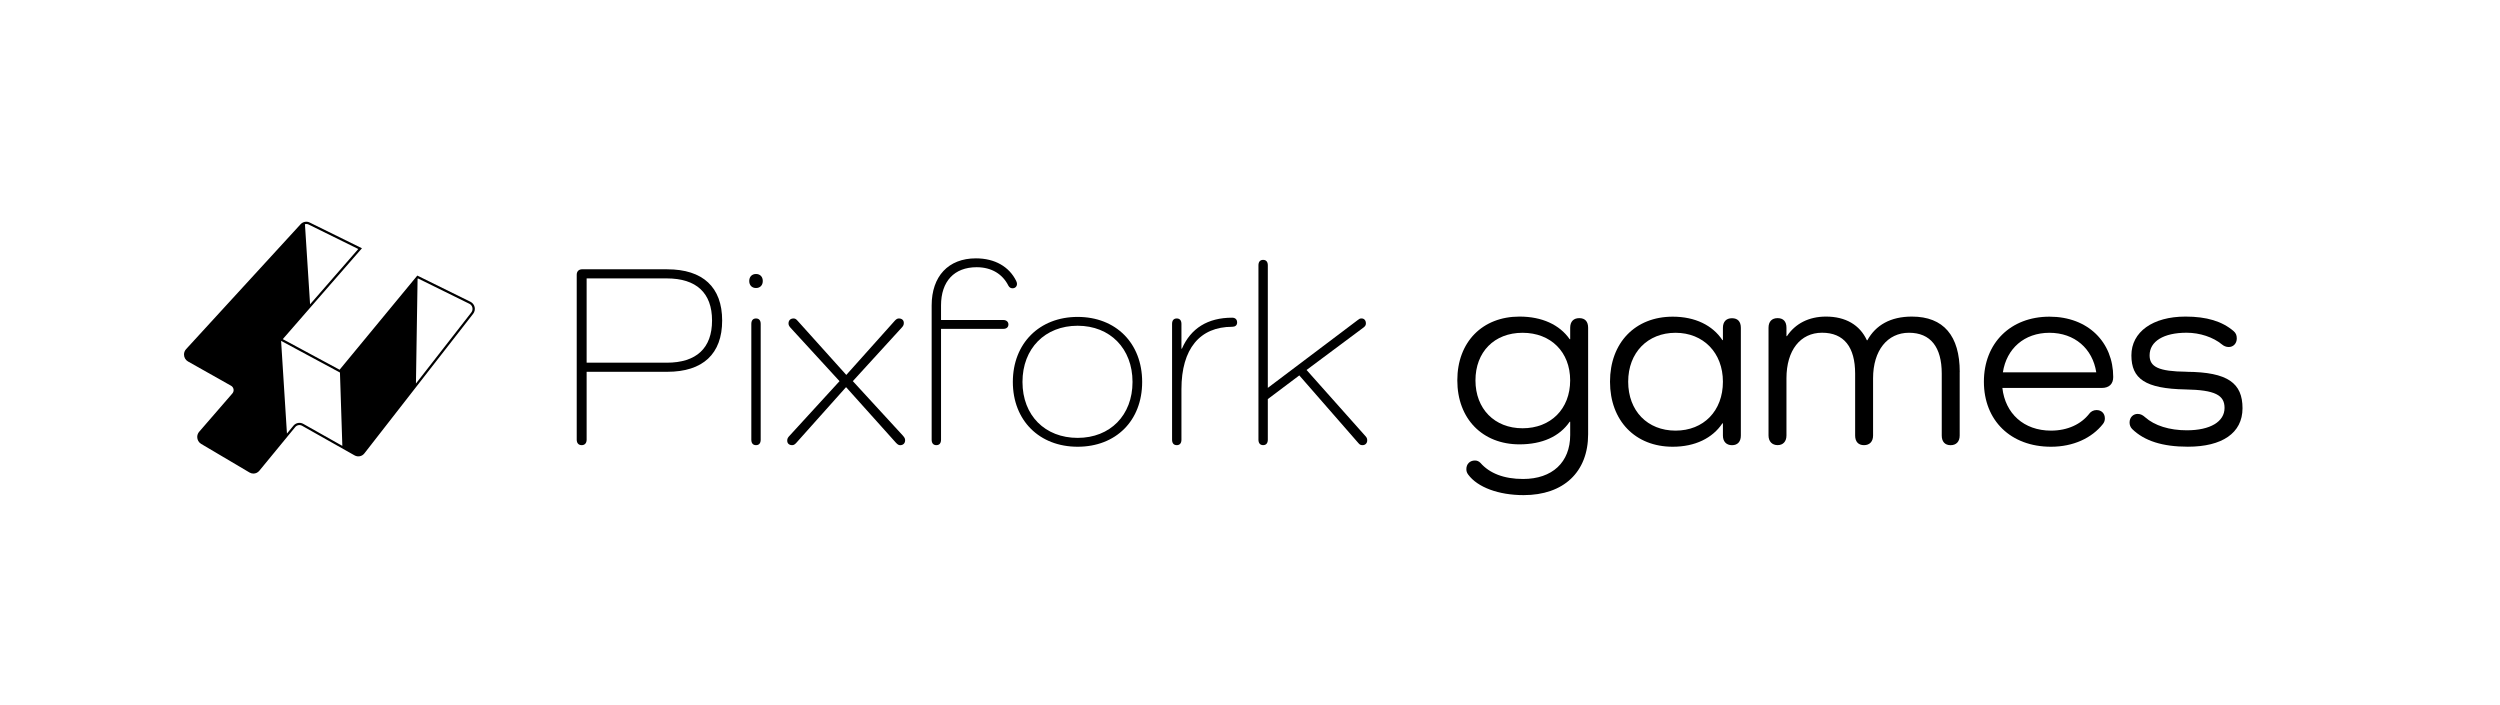
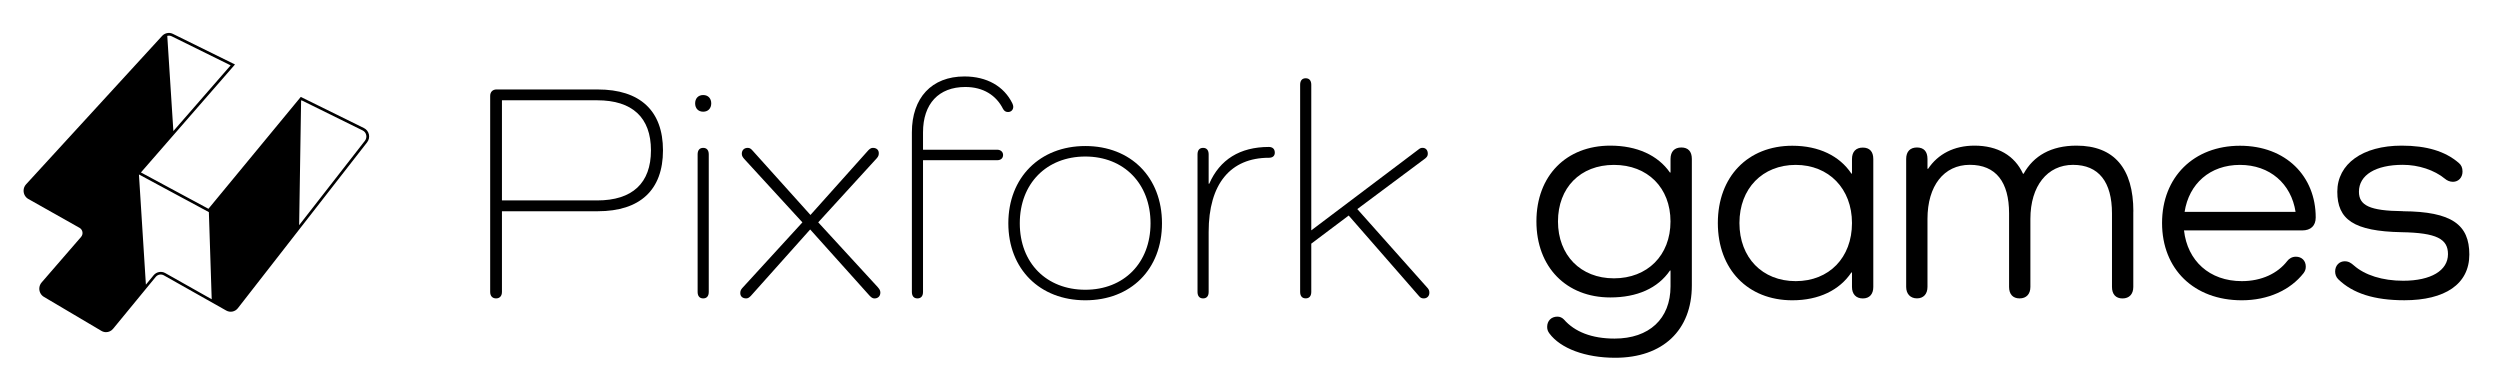
- <svg xmlns="http://www.w3.org/2000/svg" version="1.1" viewBox="0 0 837.62 236.07">
+ <svg xmlns="http://www.w3.org/2000/svg" version="1.1" viewBox="55 65 705 110">
  <g>
    <g id="Layer_28">
      <g>
        <g>
          <path d="M223.57,90.23c11.94,0,18.39,6.01,18.39,17.17s-6.45,17.17-18.39,17.17h-27.02v22.75c0,1.13-.61,1.83-1.66,1.83s-1.66-.7-1.66-1.83v-55.27c0-1.13.7-1.83,1.83-1.83h28.51ZM223.4,121.52c9.94,0,15.17-4.88,15.17-14.12s-5.23-14.12-15.17-14.12h-26.85v28.24h26.85Z" />
          <path d="M255.57,94.15c0,1.39-.87,2.35-2.27,2.35s-2.27-.96-2.27-2.35.87-2.35,2.27-2.35,2.27.96,2.27,2.35ZM254.87,108.53v38.79c0,1.13-.52,1.83-1.57,1.83s-1.57-.7-1.57-1.83v-38.79c0-1.13.52-1.83,1.57-1.83s1.57.7,1.57,1.83Z" />
          <path d="M302.56,146.02c.44.52.7.87.7,1.48,0,1.05-.7,1.66-1.66,1.66-.52,0-.87-.26-1.39-.79l-16.74-18.66-16.74,18.74c-.44.44-.78.7-1.31.7-1.05,0-1.66-.61-1.66-1.48,0-.52.09-.87.52-1.39l17-18.57-16.39-17.87c-.44-.52-.7-.87-.7-1.48,0-1.05.7-1.66,1.66-1.66.52,0,.87.17,1.4.79l16.3,18.13,16.3-18.22c.44-.44.78-.7,1.31-.7,1.05,0,1.66.61,1.66,1.48,0,.52-.09.87-.52,1.39l-16.56,18.13,16.82,18.31Z" />
          <path d="M340.74,95.11c0,.87-.61,1.48-1.48,1.48-.61,0-1.05-.26-1.4-.87-1.92-3.84-5.58-6.19-10.63-6.19-7.5,0-11.94,4.71-11.94,12.81v4.88h20.92c.96,0,1.66.61,1.66,1.48,0,.96-.7,1.48-1.66,1.48h-20.92v37.14c0,1.13-.52,1.83-1.57,1.83s-1.57-.7-1.57-1.83v-44.98c0-9.76,5.58-15.78,14.82-15.78,6.36,0,11.16,2.79,13.51,7.58.17.35.26.7.26.96Z" />
          <path d="M361.06,106.18c12.81,0,21.62,8.8,21.62,21.79s-8.8,21.71-21.62,21.71-21.71-8.8-21.71-21.71,8.89-21.79,21.71-21.79ZM361.06,146.71c10.9,0,18.39-7.58,18.39-18.74s-7.5-18.83-18.39-18.83-18.48,7.58-18.48,18.83,7.58,18.74,18.48,18.74Z" />
          <path d="M414.5,108.01c0,1.05-.7,1.48-1.66,1.48-10.81,0-17,7.32-17,20.92v16.91c0,1.13-.52,1.83-1.57,1.83s-1.57-.7-1.57-1.83v-38.79c0-1.13.52-1.83,1.57-1.83s1.57.7,1.57,1.83v8.28h.17c2.96-6.8,8.63-10.37,16.82-10.37.96,0,1.66.52,1.66,1.57Z" />
          <path d="M457.56,146.19c.44.52.52.87.52,1.39,0,.87-.61,1.57-1.57,1.57-.61,0-.96-.17-1.39-.7l-19.79-22.67-10.55,7.93v13.6c0,1.13-.52,1.83-1.57,1.83s-1.57-.7-1.57-1.83v-58.41c0-1.13.52-1.83,1.57-1.83s1.57.7,1.57,1.83v41.06l30.16-22.75c.44-.35.7-.52,1.22-.52.87,0,1.48.61,1.48,1.66,0,.52-.17.87-.7,1.31l-19.18,14.3,19.79,22.23Z" />
          <path d="M532.1,109.84v35.65c0,12.64-8.19,20.4-21.62,20.4-8.37,0-15.43-2.62-18.57-6.89-.44-.61-.61-1.13-.61-1.83,0-1.66,1.13-2.88,2.88-2.88.7,0,1.31.26,1.83.79,3.05,3.49,7.85,5.4,14.3,5.4,9.76,0,15.78-5.58,15.78-14.73v-4.45h-.17c-3.4,4.97-9.24,7.58-16.82,7.58-12.38,0-20.83-8.54-20.83-21.45s8.46-21.36,20.83-21.36c7.5,0,13.42,2.7,16.82,7.58h.17v-3.83c0-2.09,1.13-3.23,3.05-3.23s2.96,1.13,2.96,3.23ZM526.08,127.45c0-9.5-6.45-15.95-15.95-15.95s-15.78,6.45-15.78,15.95,6.36,16.04,15.78,16.04,15.95-6.45,15.95-16.04Z" />
          <path d="M583.27,109.84v36.09c0,2-1.05,3.23-2.96,3.23s-3.05-1.22-3.05-3.23v-4.1h-.17c-3.31,4.97-9.15,7.85-16.65,7.85-12.55,0-21.01-8.72-21.01-21.79s8.46-21.79,21.01-21.79c7.5,0,13.34,2.88,16.65,7.85h.17v-4.1c0-2.09,1.13-3.23,3.05-3.23s2.96,1.13,2.96,3.23ZM577.26,127.89c0-9.68-6.54-16.39-15.87-16.39s-15.87,6.62-15.87,16.39,6.45,16.39,15.87,16.39,15.87-6.62,15.87-16.39Z" />
          <path d="M656.59,124.66v21.27c0,2-1.13,3.23-3.05,3.23s-2.96-1.22-2.96-3.23v-20.75c0-8.89-3.75-13.69-10.98-13.69s-12.03,5.93-12.03,15.25v19.18c0,2-1.13,3.23-3.05,3.23s-2.96-1.22-2.96-3.23v-20.75c0-8.89-3.75-13.69-11.07-13.69s-11.94,5.93-11.94,15.25v19.18c0,2-1.13,3.23-2.96,3.23s-3.05-1.22-3.05-3.23v-36.09c0-2.09,1.13-3.23,3.05-3.23s2.96,1.13,2.96,3.23v2.79h.17c2.79-4.18,7.32-6.54,13.08-6.54,6.54,0,11.33,2.79,13.69,7.93h.17c2.79-5.06,7.76-7.93,14.91-7.93,10.63,0,16.04,6.45,16.04,18.57Z" />
          <path d="M704.19,129.98h-33.3c.96,8.54,7.15,14.3,16.3,14.3,5.58,0,10.11-2.18,12.81-5.67.52-.7,1.39-1.22,2.44-1.22,1.66,0,2.79,1.13,2.79,2.79,0,.7-.17,1.22-.61,1.83-3.75,4.79-10.02,7.67-17.43,7.67-13.51,0-22.49-8.8-22.49-21.79s8.98-21.79,21.97-21.79,21.36,8.63,21.36,20.22c0,2.35-1.39,3.66-3.83,3.66ZM671.06,124.75h31.29c-1.22-7.93-7.24-13.25-15.69-13.25s-14.38,5.32-15.6,13.25Z" />
          <path d="M732.61,124.57c13.86.09,18.74,3.83,18.74,12.2s-6.89,12.9-18.31,12.9c-8.46,0-14.56-1.92-18.66-5.93-.61-.61-.87-1.39-.87-2.18,0-1.74,1.22-2.88,2.7-2.88,1.13,0,1.83.52,2.53,1.13,3.14,2.79,8.11,4.36,13.95,4.36,7.85,0,12.64-2.88,12.64-7.5,0-4.27-3.14-6.02-13.08-6.19-13.51-.26-18.13-3.57-18.13-11.42s7.15-12.99,18.13-12.99c7.06,0,12.29,1.57,16.13,4.88.7.61,1.05,1.31,1.05,2.44,0,1.66-1.13,2.88-2.7,2.88-.87,0-1.66-.35-2.27-.87-2.96-2.44-7.41-3.92-11.86-3.92-7.67,0-12.38,2.88-12.38,7.58,0,3.84,2.96,5.4,12.38,5.49Z" />
        </g>
        <path d="M159.03,102.89c-.18-.78-.69-1.43-1.4-1.78l-17.81-8.78-26.04,31.55-19.04-10.25,26.53-30.45-17.58-8.66c-.51-.24-1.08-.3-1.63-.17-.5.11-.96.37-1.32.75l-38.39,41.88c-.45.49-.7,1.12-.7,1.79,0,.98.51,1.88,1.34,2.34l14.44,8.14c.43.24.73.67.82,1.17.09.51-.06,1.02-.4,1.41l-11.11,12.82c-.42.48-.66,1.11-.66,1.76,0,.95.5,1.83,1.29,2.3l16.23,9.6c.41.24.86.36,1.3.36.75,0,1.48-.33,1.99-.95l12.02-14.63c.56-.69,1.53-.87,2.3-.44l17.6,9.93c1.11.62,2.49.34,3.27-.67l36.45-46.78c.5-.64.68-1.46.5-2.26ZM102.63,75.05c.25,0,.5.05.74.16l16.67,8.22-16.15,18.53-1.72-26.84s.04-.02.06-.02c.13-.03.26-.04.39-.04ZM98.32,142.62l-2,2.43h0s-.18.21-.18.21l-1.96-31.06,19.72,10.62.8,24.57-13.11-7.39c-1.09-.61-2.47-.35-3.27.62ZM157.93,104.67l-18.57,23.83.55-35.08.11-.14,17.26,8.51c.5.25.86.71.99,1.27.13.57,0,1.16-.35,1.62Z" />
      </g>
    </g>
  </g>
</svg>
